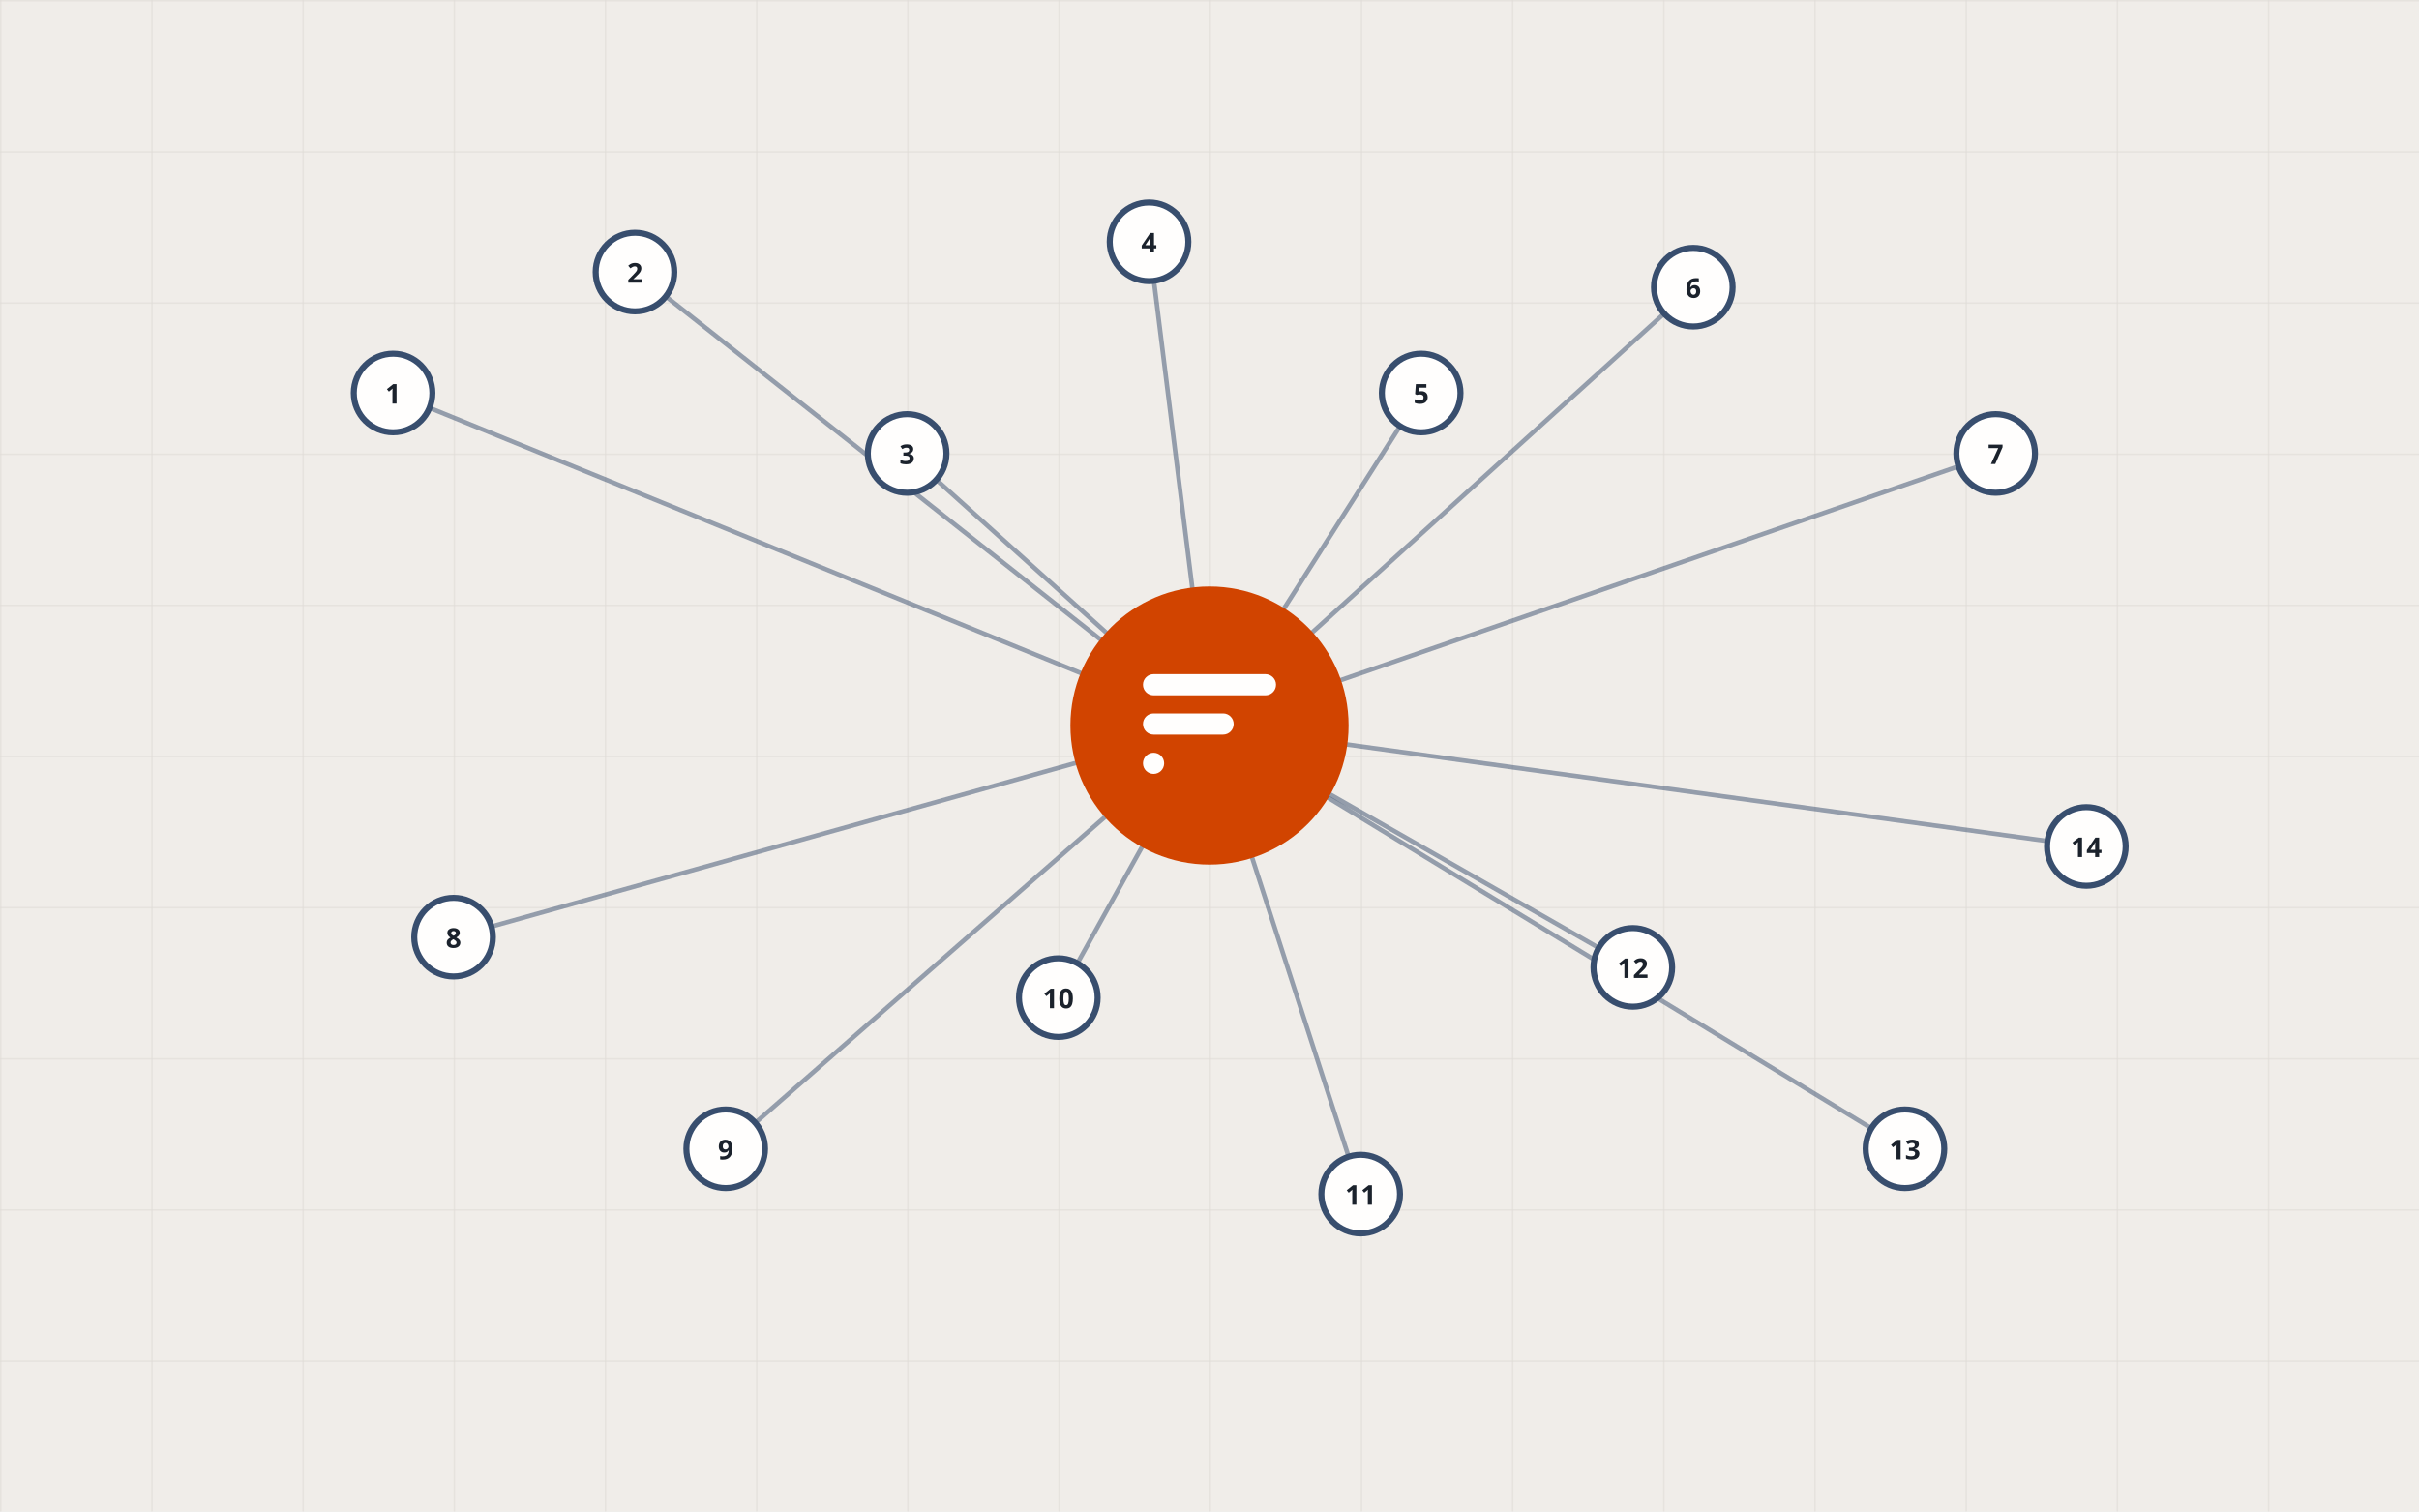
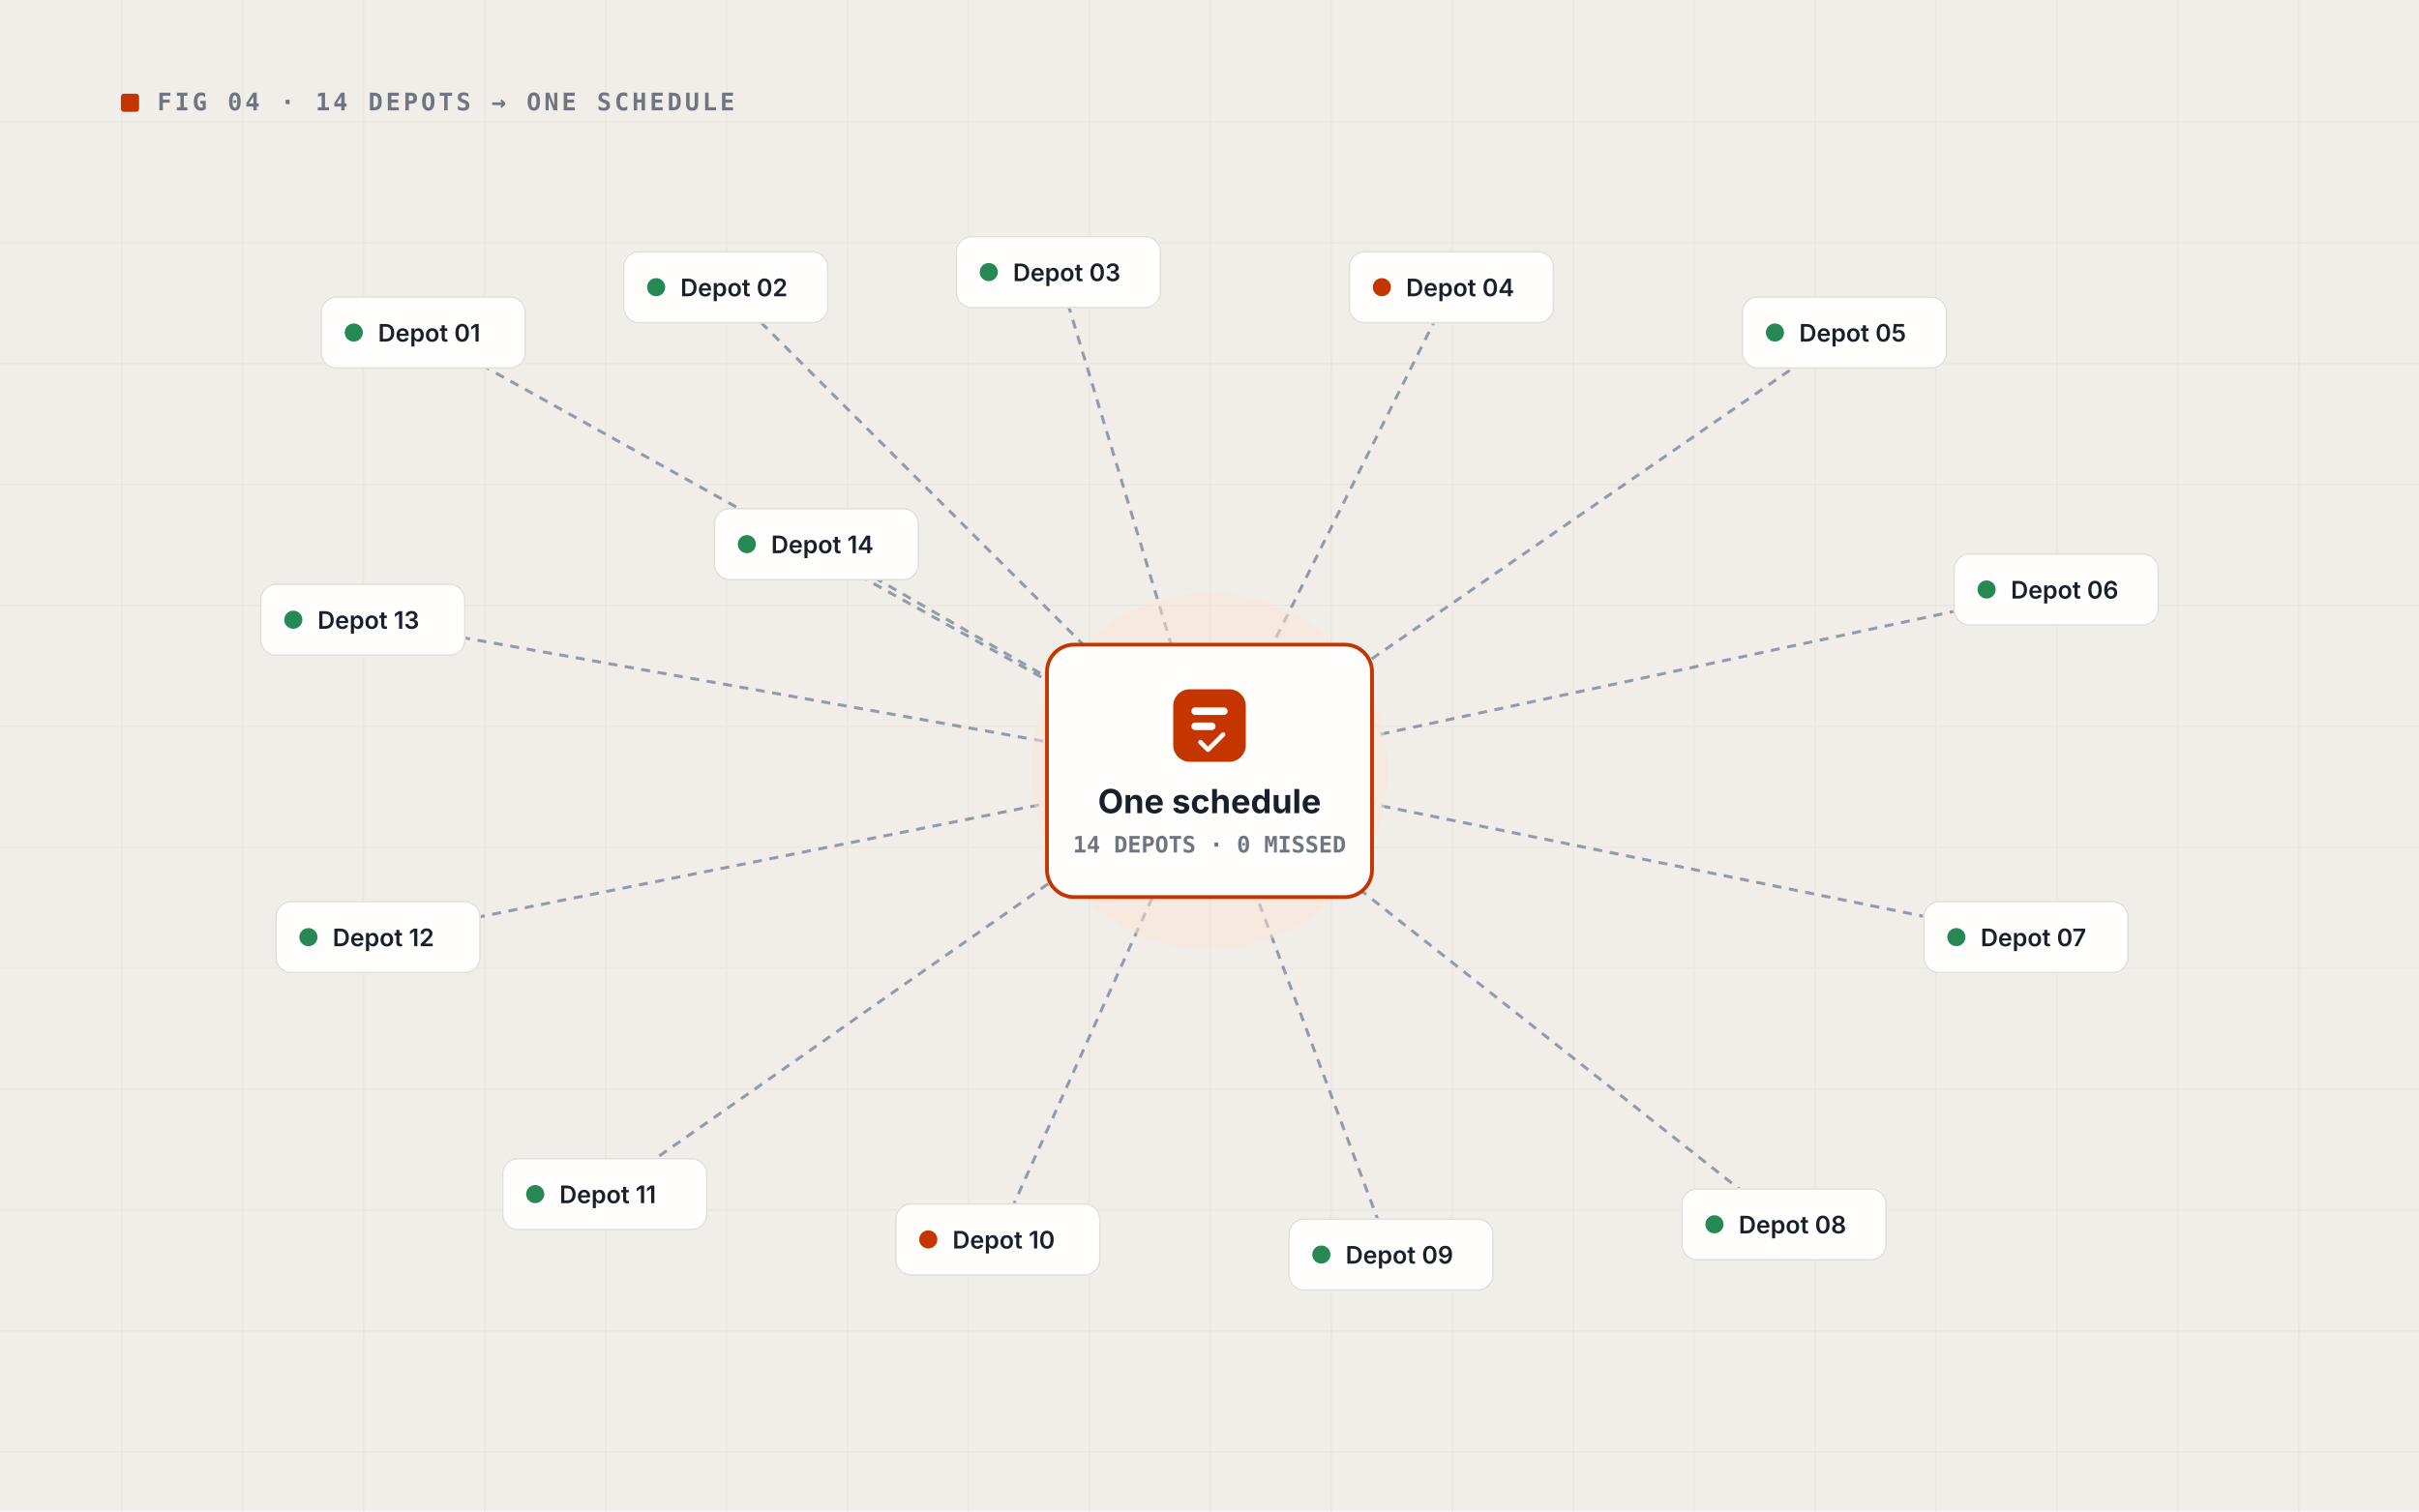
<svg xmlns="http://www.w3.org/2000/svg" viewBox="0 0 1600 1000" width="1600" height="1000">
-   <style>.s-bg{fill:#f8f6f3}.s-panel{fill:#fffefd}.s-sunk{fill:#f0ede9}.s-line{fill:#dfdcd7}.s-ink{fill:#1b222c}.s-muted{fill:#81878f}.s-faint{fill:#d0d4db}.s-acc{fill:#d14400}.s-acc2{fill:#ffdfca}.s-ok{fill:#389560}.s-ok2{fill:#d6f2de}.s-warn{fill:#e6ac3d}.s-warn2{fill:#fdedc9}.s-bad{fill:#cf4040}.s-bad2{fill:#ffe4e1}.s-data{fill:#384e6e}.s-data2{fill:#bfccdf}.s-skin{fill:#d6d3cf}.s-hair{fill:#1f2733}.s-hair2{fill:#7d838e}.s-stroke{fill:none;stroke:#dfdcd7}.s-stroke-ink{fill:none;stroke:#1b222c}.s-stroke-acc{fill:none;stroke:#d14400}.s-stroke-data{fill:none;stroke:#384e6e}.s-text{fill:#1b222c;font-family:system-ui,sans-serif}.s-text-muted{fill:#81878f;font-family:system-ui,sans-serif}.s-text-acc{fill:#d14400;font-family:system-ui,sans-serif}.s-num{fill:#1b222c;font-family:system-ui,sans-serif}.s-logo{fill:currentColor}.s-logo-text{fill:currentColor;font-family:system-ui,sans-serif}</style>
+   <style>.s-bg{fill:#f8f6f2}.s-panel{fill:#fffefd}.s-sunk{fill:#f1eee9}.s-line{fill:#e1ddd7}.s-grid{fill:#eae6e0}.s-ink{fill:#18202b}.s-ink-soft{fill:#3f4956}.s-muted{fill:#6e7682}.s-faint{fill:#cfd4dc}.s-acc{fill:#c53500}.s-acc2{fill:#fce4d6}.s-ok{fill:#268854}.s-ok2{fill:#daf2e3}.s-warn{fill:#cc8b18}.s-warn2{fill:#fcf0d2}.s-bad{fill:#c73434}.s-bad2{fill:#fce2e0}.s-data{fill:#324a6e}.s-data2{fill:#d2dce9}.s-stroke{fill:none;stroke:#e1ddd7}.s-stroke-grid{fill:none;stroke:#eae6e0}.s-stroke-ink{fill:none;stroke:#18202b}.s-stroke-panel{fill:none;stroke:#fffefd}.s-stroke-muted{fill:none;stroke:#6e7682}.s-stroke-acc{fill:none;stroke:#c53500}.s-stroke-ok{fill:none;stroke:#268854}.s-stroke-data{fill:none;stroke:#324a6e}.s-text{fill:#18202b;font-family:system-ui,-apple-system,sans-serif}.s-text-soft{fill:#3f4956;font-family:system-ui,-apple-system,sans-serif}.s-text-muted{fill:#6e7682;font-family:system-ui,-apple-system,sans-serif}.s-text-acc{fill:#c53500;font-family:system-ui,-apple-system,sans-serif}.s-text-on-acc{fill:#fffefd;font-family:system-ui,-apple-system,sans-serif}.s-text-mono{fill:#6e7682;font-family:ui-monospace,Menlo,monospace}.s-text-mono-ink{fill:#18202b;font-family:ui-monospace,Menlo,monospace}.s-num{fill:#18202b;font-family:system-ui,-apple-system,sans-serif}.s-logo{fill:currentColor}.s-logo-text{fill:currentColor;font-family:system-ui,-apple-system,sans-serif}</style>
  <rect x="0" y="0" width="1600" height="1000" class="s-sunk" />
-   <rect x="0" y="0" width="1" height="1000" class="s-line" opacity="0.6" />
-   <rect x="100" y="0" width="1" height="1000" class="s-line" opacity="0.6" />
-   <rect x="200" y="0" width="1" height="1000" class="s-line" opacity="0.6" />
-   <rect x="300" y="0" width="1" height="1000" class="s-line" opacity="0.6" />
-   <rect x="400" y="0" width="1" height="1000" class="s-line" opacity="0.6" />
-   <rect x="500" y="0" width="1" height="1000" class="s-line" opacity="0.6" />
-   <rect x="600" y="0" width="1" height="1000" class="s-line" opacity="0.6" />
-   <rect x="700" y="0" width="1" height="1000" class="s-line" opacity="0.6" />
-   <rect x="800" y="0" width="1" height="1000" class="s-line" opacity="0.6" />
-   <rect x="900" y="0" width="1" height="1000" class="s-line" opacity="0.6" />
-   <rect x="1000" y="0" width="1" height="1000" class="s-line" opacity="0.6" />
-   <rect x="1100" y="0" width="1" height="1000" class="s-line" opacity="0.6" />
-   <rect x="1200" y="0" width="1" height="1000" class="s-line" opacity="0.6" />
-   <rect x="1300" y="0" width="1" height="1000" class="s-line" opacity="0.6" />
-   <rect x="1400" y="0" width="1" height="1000" class="s-line" opacity="0.6" />
-   <rect x="1500" y="0" width="1" height="1000" class="s-line" opacity="0.6" />
-   <rect x="1600" y="0" width="1" height="1000" class="s-line" opacity="0.6" />
-   <rect x="0" y="0" width="1600" height="1" class="s-line" opacity="0.6" />
-   <rect x="0" y="100" width="1600" height="1" class="s-line" opacity="0.6" />
-   <rect x="0" y="200" width="1600" height="1" class="s-line" opacity="0.6" />
-   <rect x="0" y="300" width="1600" height="1" class="s-line" opacity="0.6" />
-   <rect x="0" y="400" width="1600" height="1" class="s-line" opacity="0.6" />
-   <rect x="0" y="500" width="1600" height="1" class="s-line" opacity="0.6" />
-   <rect x="0" y="600" width="1600" height="1" class="s-line" opacity="0.6" />
-   <rect x="0" y="700" width="1600" height="1" class="s-line" opacity="0.6" />
-   <rect x="0" y="800" width="1600" height="1" class="s-line" opacity="0.6" />
-   <rect x="0" y="900" width="1600" height="1" class="s-line" opacity="0.6" />
-   <rect x="0" y="1000" width="1600" height="1" class="s-line" opacity="0.6" />
-   <path d="M260 260L800 480" class="s-stroke-data" stroke-width="3" opacity="0.5" />
-   <path d="M420 180L800 480" class="s-stroke-data" stroke-width="3" opacity="0.5" />
-   <path d="M600 300L800 480" class="s-stroke-data" stroke-width="3" opacity="0.5" />
-   <path d="M760 160L800 480" class="s-stroke-data" stroke-width="3" opacity="0.5" />
-   <path d="M940 260L800 480" class="s-stroke-data" stroke-width="3" opacity="0.5" />
-   <path d="M1120 190L800 480" class="s-stroke-data" stroke-width="3" opacity="0.5" />
-   <path d="M1320 300L800 480" class="s-stroke-data" stroke-width="3" opacity="0.5" />
-   <path d="M300 620L800 480" class="s-stroke-data" stroke-width="3" opacity="0.5" />
-   <path d="M480 760L800 480" class="s-stroke-data" stroke-width="3" opacity="0.5" />
-   <path d="M700 660L800 480" class="s-stroke-data" stroke-width="3" opacity="0.5" />
-   <path d="M900 790L800 480" class="s-stroke-data" stroke-width="3" opacity="0.5" />
-   <path d="M1080 640L800 480" class="s-stroke-data" stroke-width="3" opacity="0.5" />
-   <path d="M1260 760L800 480" class="s-stroke-data" stroke-width="3" opacity="0.5" />
-   <path d="M1380 560L800 480" class="s-stroke-data" stroke-width="3" opacity="0.5" />
-   <circle cx="260" cy="260" r="26" class="s-panel" />
-   <circle cx="260" cy="260" r="26" class="s-stroke-data" stroke-width="4" />
-   <text x="260" y="267" font-size="18" font-weight="700" text-anchor="middle" class="s-text">1</text>
-   <circle cx="420" cy="180" r="26" class="s-panel" />
-   <circle cx="420" cy="180" r="26" class="s-stroke-data" stroke-width="4" />
-   <text x="420" y="187" font-size="18" font-weight="700" text-anchor="middle" class="s-text">2</text>
-   <circle cx="600" cy="300" r="26" class="s-panel" />
-   <circle cx="600" cy="300" r="26" class="s-stroke-data" stroke-width="4" />
-   <text x="600" y="307" font-size="18" font-weight="700" text-anchor="middle" class="s-text">3</text>
-   <circle cx="760" cy="160" r="26" class="s-panel" />
-   <circle cx="760" cy="160" r="26" class="s-stroke-data" stroke-width="4" />
-   <text x="760" y="167" font-size="18" font-weight="700" text-anchor="middle" class="s-text">4</text>
-   <circle cx="940" cy="260" r="26" class="s-panel" />
-   <circle cx="940" cy="260" r="26" class="s-stroke-data" stroke-width="4" />
-   <text x="940" y="267" font-size="18" font-weight="700" text-anchor="middle" class="s-text">5</text>
-   <circle cx="1120" cy="190" r="26" class="s-panel" />
-   <circle cx="1120" cy="190" r="26" class="s-stroke-data" stroke-width="4" />
-   <text x="1120" y="197" font-size="18" font-weight="700" text-anchor="middle" class="s-text">6</text>
-   <circle cx="1320" cy="300" r="26" class="s-panel" />
-   <circle cx="1320" cy="300" r="26" class="s-stroke-data" stroke-width="4" />
-   <text x="1320" y="307" font-size="18" font-weight="700" text-anchor="middle" class="s-text">7</text>
-   <circle cx="300" cy="620" r="26" class="s-panel" />
-   <circle cx="300" cy="620" r="26" class="s-stroke-data" stroke-width="4" />
-   <text x="300" y="627" font-size="18" font-weight="700" text-anchor="middle" class="s-text">8</text>
-   <circle cx="480" cy="760" r="26" class="s-panel" />
-   <circle cx="480" cy="760" r="26" class="s-stroke-data" stroke-width="4" />
-   <text x="480" y="767" font-size="18" font-weight="700" text-anchor="middle" class="s-text">9</text>
-   <circle cx="700" cy="660" r="26" class="s-panel" />
-   <circle cx="700" cy="660" r="26" class="s-stroke-data" stroke-width="4" />
-   <text x="700" y="667" font-size="18" font-weight="700" text-anchor="middle" class="s-text">10</text>
-   <circle cx="900" cy="790" r="26" class="s-panel" />
-   <circle cx="900" cy="790" r="26" class="s-stroke-data" stroke-width="4" />
-   <text x="900" y="797" font-size="18" font-weight="700" text-anchor="middle" class="s-text">11</text>
-   <circle cx="1080" cy="640" r="26" class="s-panel" />
-   <circle cx="1080" cy="640" r="26" class="s-stroke-data" stroke-width="4" />
-   <text x="1080" y="647" font-size="18" font-weight="700" text-anchor="middle" class="s-text">12</text>
-   <circle cx="1260" cy="760" r="26" class="s-panel" />
-   <circle cx="1260" cy="760" r="26" class="s-stroke-data" stroke-width="4" />
-   <text x="1260" y="767" font-size="18" font-weight="700" text-anchor="middle" class="s-text">13</text>
-   <circle cx="1380" cy="560" r="26" class="s-panel" />
-   <circle cx="1380" cy="560" r="26" class="s-stroke-data" stroke-width="4" />
-   <text x="1380" y="567" font-size="18" font-weight="700" text-anchor="middle" class="s-text">14</text>
-   <circle cx="800" cy="480" r="92" class="s-acc" />
-   <rect x="756" y="446" width="88" height="14" rx="7" class="s-panel" />
-   <rect x="756" y="472" width="60" height="14" rx="7" class="s-panel" />
-   <rect x="756" y="498" width="14" height="14" rx="7" class="s-panel" />
+   <rect x="80" y="0" width="1" height="1000" class="s-grid" />
+   <rect x="160" y="0" width="1" height="1000" class="s-grid" />
+   <rect x="240" y="0" width="1" height="1000" class="s-grid" />
+   <rect x="320" y="0" width="1" height="1000" class="s-grid" />
+   <rect x="400" y="0" width="1" height="1000" class="s-grid" />
+   <rect x="480" y="0" width="1" height="1000" class="s-grid" />
+   <rect x="560" y="0" width="1" height="1000" class="s-grid" />
+   <rect x="640" y="0" width="1" height="1000" class="s-grid" />
+   <rect x="720" y="0" width="1" height="1000" class="s-grid" />
+   <rect x="800" y="0" width="1" height="1000" class="s-grid" />
+   <rect x="880" y="0" width="1" height="1000" class="s-grid" />
+   <rect x="960" y="0" width="1" height="1000" class="s-grid" />
+   <rect x="1040" y="0" width="1" height="1000" class="s-grid" />
+   <rect x="1120" y="0" width="1" height="1000" class="s-grid" />
+   <rect x="1200" y="0" width="1" height="1000" class="s-grid" />
+   <rect x="1280" y="0" width="1" height="1000" class="s-grid" />
+   <rect x="1360" y="0" width="1" height="1000" class="s-grid" />
+   <rect x="1440" y="0" width="1" height="1000" class="s-grid" />
+   <rect x="1520" y="0" width="1" height="1000" class="s-grid" />
+   <rect x="0" y="80" width="1600" height="1" class="s-grid" />
+   <rect x="0" y="160" width="1600" height="1" class="s-grid" />
+   <rect x="0" y="240" width="1600" height="1" class="s-grid" />
+   <rect x="0" y="320" width="1600" height="1" class="s-grid" />
+   <rect x="0" y="400" width="1600" height="1" class="s-grid" />
+   <rect x="0" y="480" width="1600" height="1" class="s-grid" />
+   <rect x="0" y="560" width="1600" height="1" class="s-grid" />
+   <rect x="0" y="640" width="1600" height="1" class="s-grid" />
+   <rect x="0" y="720" width="1600" height="1" class="s-grid" />
+   <rect x="0" y="800" width="1600" height="1" class="s-grid" />
+   <rect x="0" y="880" width="1600" height="1" class="s-grid" />
+   <rect x="0" y="960" width="1600" height="1" class="s-grid" />
+   <rect x="80" y="62" width="12" height="12" rx="2" class="s-acc" />
+   <text x="104" y="73" font-size="16" font-weight="640" letter-spacing="2" class="s-text-mono">FIG 04 · 14 DEPOTS → ONE SCHEDULE</text>
+   <path d="M280 220L800 510" class="s-stroke-data" stroke-width="2" stroke-dasharray="6 5" opacity="0.5" />
+   <path d="M480 190L800 510" class="s-stroke-data" stroke-width="2" stroke-dasharray="6 5" opacity="0.5" />
+   <path d="M700 180L800 510" class="s-stroke-data" stroke-width="2" stroke-dasharray="6 5" opacity="0.5" />
+   <path d="M960 190L800 510" class="s-stroke-data" stroke-width="2" stroke-dasharray="6 5" opacity="0.5" />
+   <path d="M1220 220L800 510" class="s-stroke-data" stroke-width="2" stroke-dasharray="6 5" opacity="0.5" />
+   <path d="M1360 390L800 510" class="s-stroke-data" stroke-width="2" stroke-dasharray="6 5" opacity="0.5" />
+   <path d="M1340 620L800 510" class="s-stroke-data" stroke-width="2" stroke-dasharray="6 5" opacity="0.5" />
+   <path d="M1180 810L800 510" class="s-stroke-data" stroke-width="2" stroke-dasharray="6 5" opacity="0.5" />
+   <path d="M920 830L800 510" class="s-stroke-data" stroke-width="2" stroke-dasharray="6 5" opacity="0.5" />
+   <path d="M660 820L800 510" class="s-stroke-data" stroke-width="2" stroke-dasharray="6 5" opacity="0.5" />
+   <path d="M400 790L800 510" class="s-stroke-data" stroke-width="2" stroke-dasharray="6 5" opacity="0.5" />
+   <path d="M250 620L800 510" class="s-stroke-data" stroke-width="2" stroke-dasharray="6 5" opacity="0.5" />
+   <path d="M240 410L800 510" class="s-stroke-data" stroke-width="2" stroke-dasharray="6 5" opacity="0.5" />
+   <path d="M540 360L800 510" class="s-stroke-data" stroke-width="2" stroke-dasharray="6 5" opacity="0.5" />
+   <rect x="212" y="196" width="136" height="48" rx="10" class="s-panel" />
+   <rect x="212.5" y="196.5" width="135" height="47" rx="10" class="s-stroke" />
+   <circle cx="234" cy="220" r="6" class="s-ok" />
+   <text x="250" y="226" font-size="16" font-weight="640" class="s-text">Depot 01</text>
+   <rect x="412" y="166" width="136" height="48" rx="10" class="s-panel" />
+   <rect x="412.5" y="166.5" width="135" height="47" rx="10" class="s-stroke" />
+   <circle cx="434" cy="190" r="6" class="s-ok" />
+   <text x="450" y="196" font-size="16" font-weight="640" class="s-text">Depot 02</text>
+   <rect x="632" y="156" width="136" height="48" rx="10" class="s-panel" />
+   <rect x="632.5" y="156.5" width="135" height="47" rx="10" class="s-stroke" />
+   <circle cx="654" cy="180" r="6" class="s-ok" />
+   <text x="670" y="186" font-size="16" font-weight="640" class="s-text">Depot 03</text>
+   <rect x="892" y="166" width="136" height="48" rx="10" class="s-panel" />
+   <rect x="892.5" y="166.5" width="135" height="47" rx="10" class="s-stroke" />
+   <circle cx="914" cy="190" r="6" class="s-acc" />
+   <text x="930" y="196" font-size="16" font-weight="640" class="s-text">Depot 04</text>
+   <rect x="1152" y="196" width="136" height="48" rx="10" class="s-panel" />
+   <rect x="1152.5" y="196.5" width="135" height="47" rx="10" class="s-stroke" />
+   <circle cx="1174" cy="220" r="6" class="s-ok" />
+   <text x="1190" y="226" font-size="16" font-weight="640" class="s-text">Depot 05</text>
+   <rect x="1292" y="366" width="136" height="48" rx="10" class="s-panel" />
+   <rect x="1292.5" y="366.5" width="135" height="47" rx="10" class="s-stroke" />
+   <circle cx="1314" cy="390" r="6" class="s-ok" />
+   <text x="1330" y="396" font-size="16" font-weight="640" class="s-text">Depot 06</text>
+   <rect x="1272" y="596" width="136" height="48" rx="10" class="s-panel" />
+   <rect x="1272.5" y="596.5" width="135" height="47" rx="10" class="s-stroke" />
+   <circle cx="1294" cy="620" r="6" class="s-ok" />
+   <text x="1310" y="626" font-size="16" font-weight="640" class="s-text">Depot 07</text>
+   <rect x="1112" y="786" width="136" height="48" rx="10" class="s-panel" />
+   <rect x="1112.5" y="786.5" width="135" height="47" rx="10" class="s-stroke" />
+   <circle cx="1134" cy="810" r="6" class="s-ok" />
+   <text x="1150" y="816" font-size="16" font-weight="640" class="s-text">Depot 08</text>
+   <rect x="852" y="806" width="136" height="48" rx="10" class="s-panel" />
+   <rect x="852.5" y="806.5" width="135" height="47" rx="10" class="s-stroke" />
+   <circle cx="874" cy="830" r="6" class="s-ok" />
+   <text x="890" y="836" font-size="16" font-weight="640" class="s-text">Depot 09</text>
+   <rect x="592" y="796" width="136" height="48" rx="10" class="s-panel" />
+   <rect x="592.5" y="796.5" width="135" height="47" rx="10" class="s-stroke" />
+   <circle cx="614" cy="820" r="6" class="s-acc" />
+   <text x="630" y="826" font-size="16" font-weight="640" class="s-text">Depot 10</text>
+   <rect x="332" y="766" width="136" height="48" rx="10" class="s-panel" />
+   <rect x="332.5" y="766.5" width="135" height="47" rx="10" class="s-stroke" />
+   <circle cx="354" cy="790" r="6" class="s-ok" />
+   <text x="370" y="796" font-size="16" font-weight="640" class="s-text">Depot 11</text>
+   <rect x="182" y="596" width="136" height="48" rx="10" class="s-panel" />
+   <rect x="182.5" y="596.5" width="135" height="47" rx="10" class="s-stroke" />
+   <circle cx="204" cy="620" r="6" class="s-ok" />
+   <text x="220" y="626" font-size="16" font-weight="640" class="s-text">Depot 12</text>
+   <rect x="172" y="386" width="136" height="48" rx="10" class="s-panel" />
+   <rect x="172.5" y="386.5" width="135" height="47" rx="10" class="s-stroke" />
+   <circle cx="194" cy="410" r="6" class="s-ok" />
+   <text x="210" y="416" font-size="16" font-weight="640" class="s-text">Depot 13</text>
+   <rect x="472" y="336" width="136" height="48" rx="10" class="s-panel" />
+   <rect x="472.5" y="336.5" width="135" height="47" rx="10" class="s-stroke" />
+   <circle cx="494" cy="360" r="6" class="s-ok" />
+   <text x="510" y="366" font-size="16" font-weight="640" class="s-text">Depot 14</text>
+   <circle cx="800" cy="510" r="118" class="s-acc2" opacity="0.5" />
+   <rect x="692" y="426" width="216" height="168" rx="18" class="s-panel" />
+   <rect x="692.5" y="426.5" width="215" height="167" rx="18" class="s-stroke-acc" stroke-width="2.5" />
+   <rect x="776" y="456" width="48" height="48" rx="11" class="s-acc" />
+   <rect x="788" y="468" width="24" height="5" rx="2.5" class="s-panel" />
+   <rect x="788" y="478" width="16" height="5" rx="2.5" class="s-panel" />
+   <path d="M794 491l5 5 10-10" class="s-stroke-panel" stroke-width="3" stroke-linecap="round" stroke-linejoin="round" />
+   <text x="800" y="538" font-size="22" font-weight="740" text-anchor="middle" class="s-text">One schedule</text>
+   <text x="800" y="564" font-size="15" font-weight="600" text-anchor="middle" class="s-text-mono">14 DEPOTS · 0 MISSED</text>
</svg>
